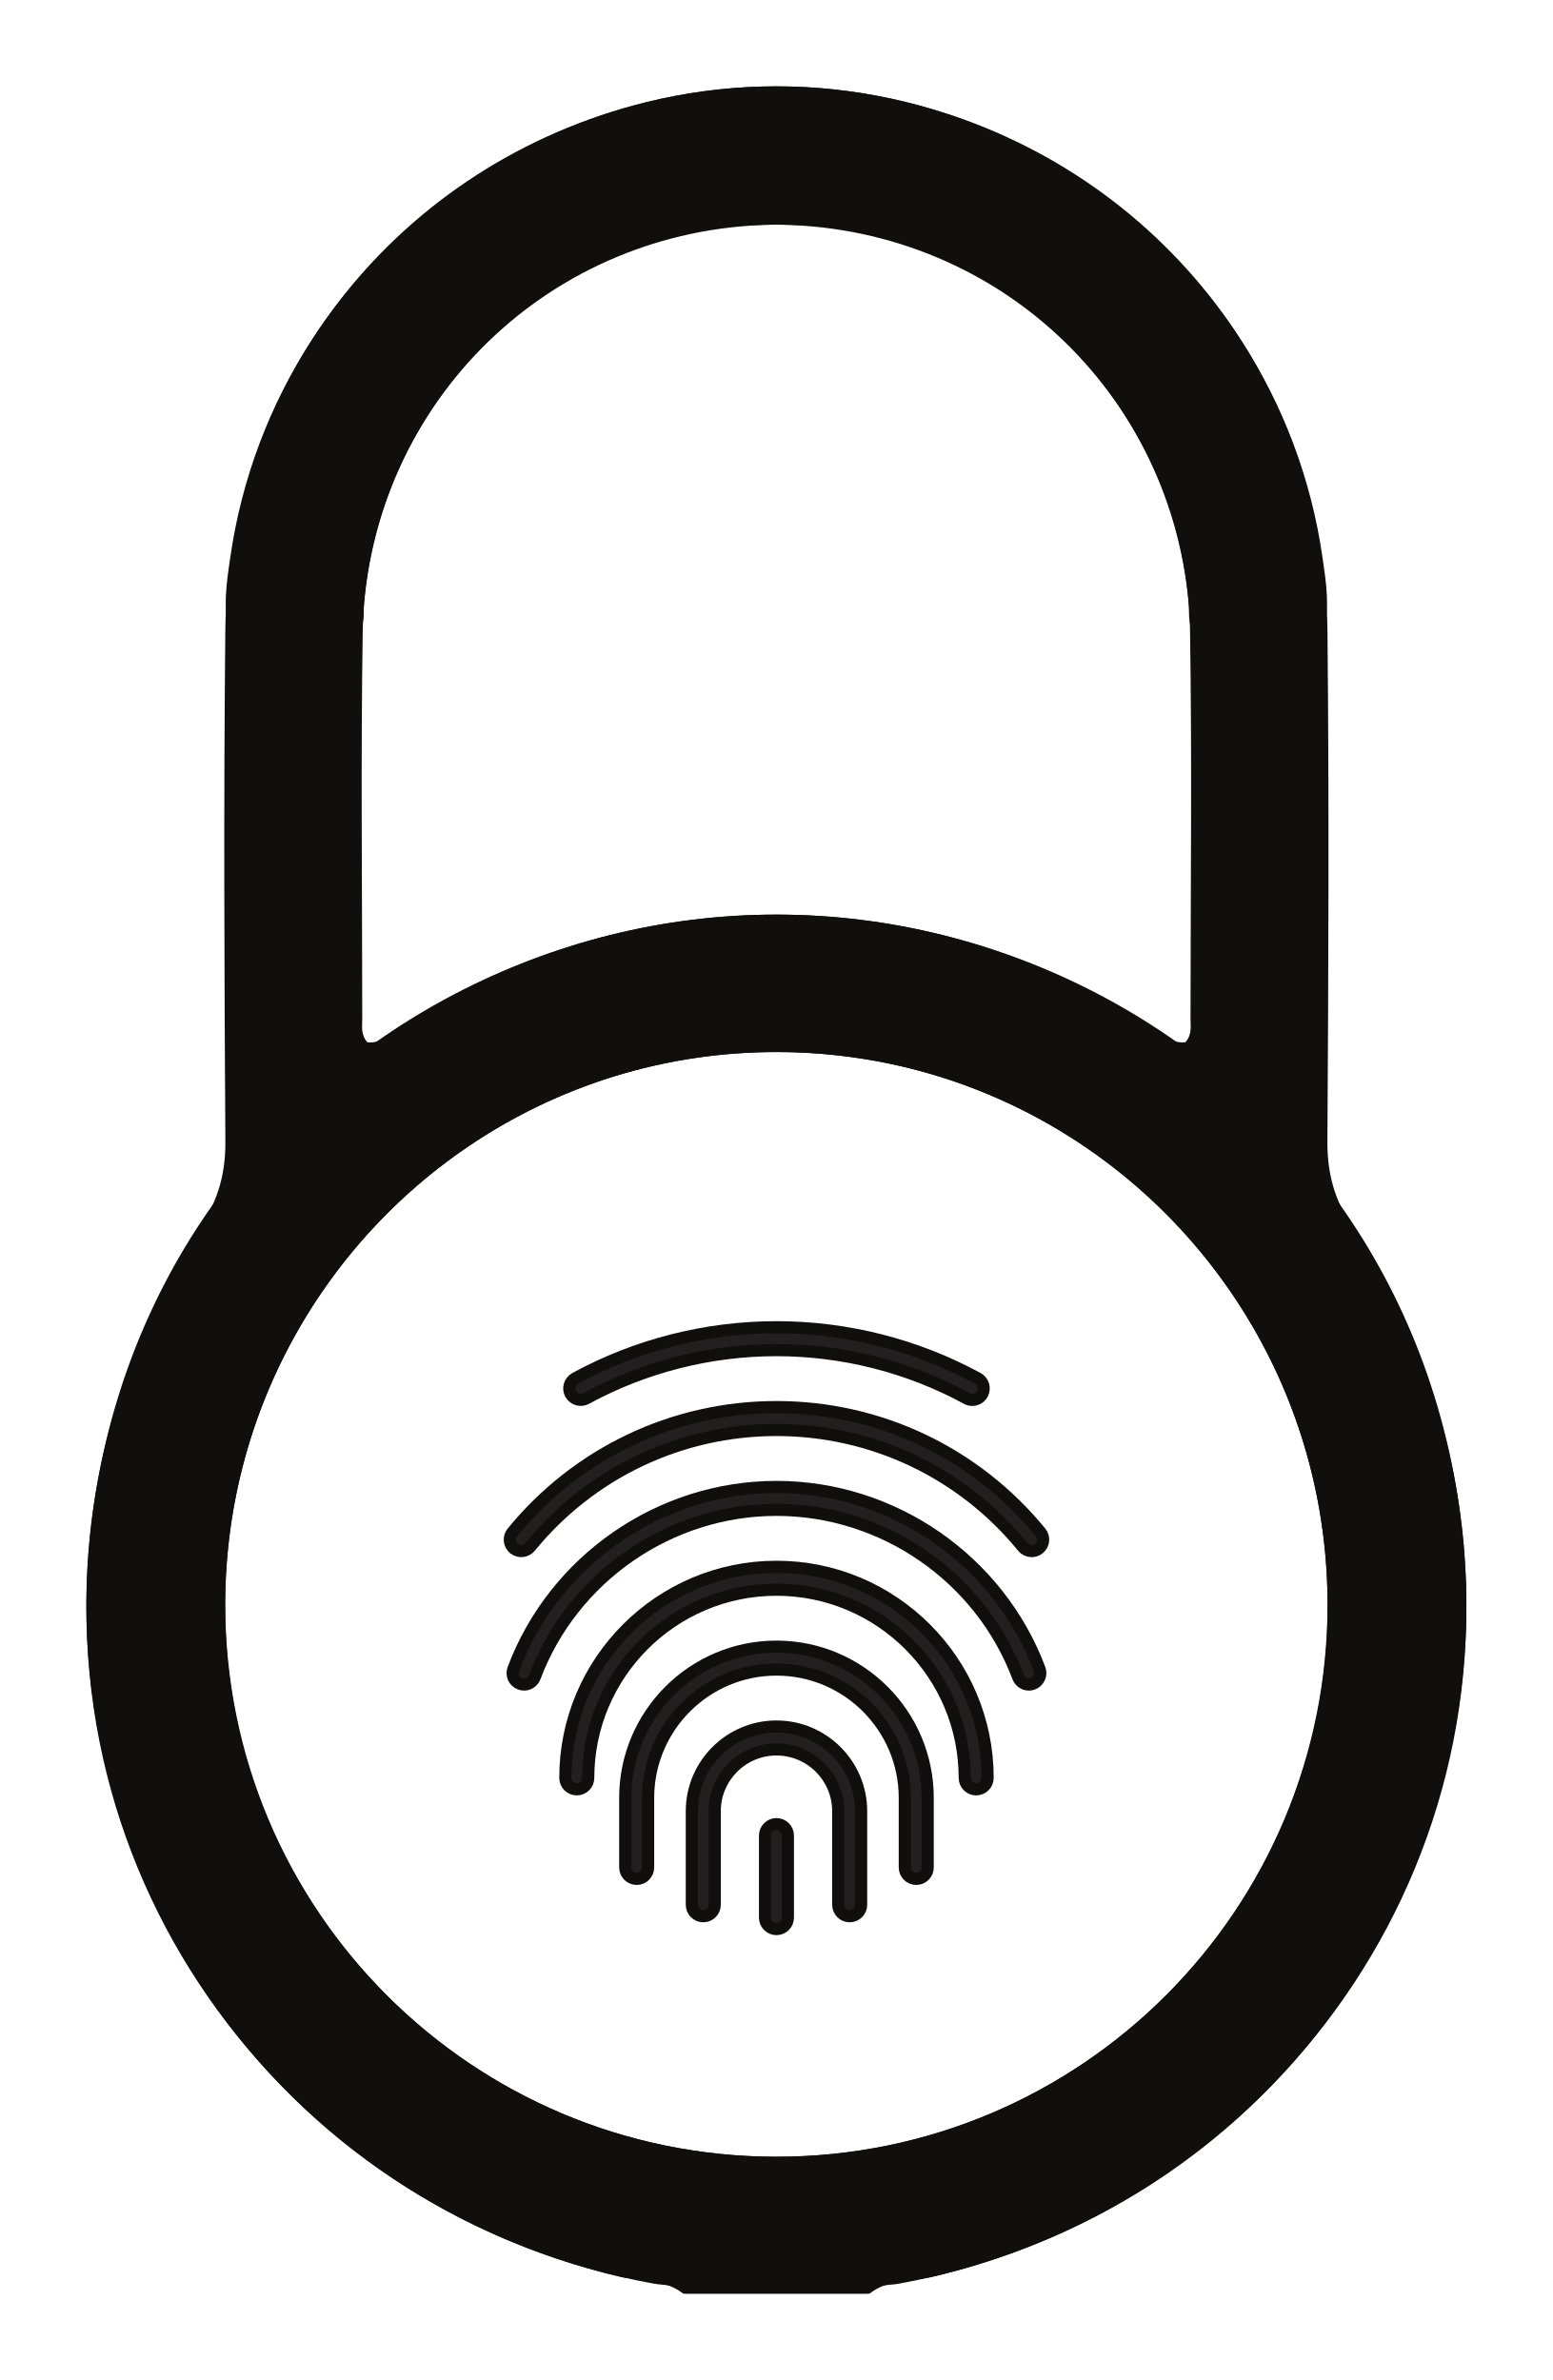
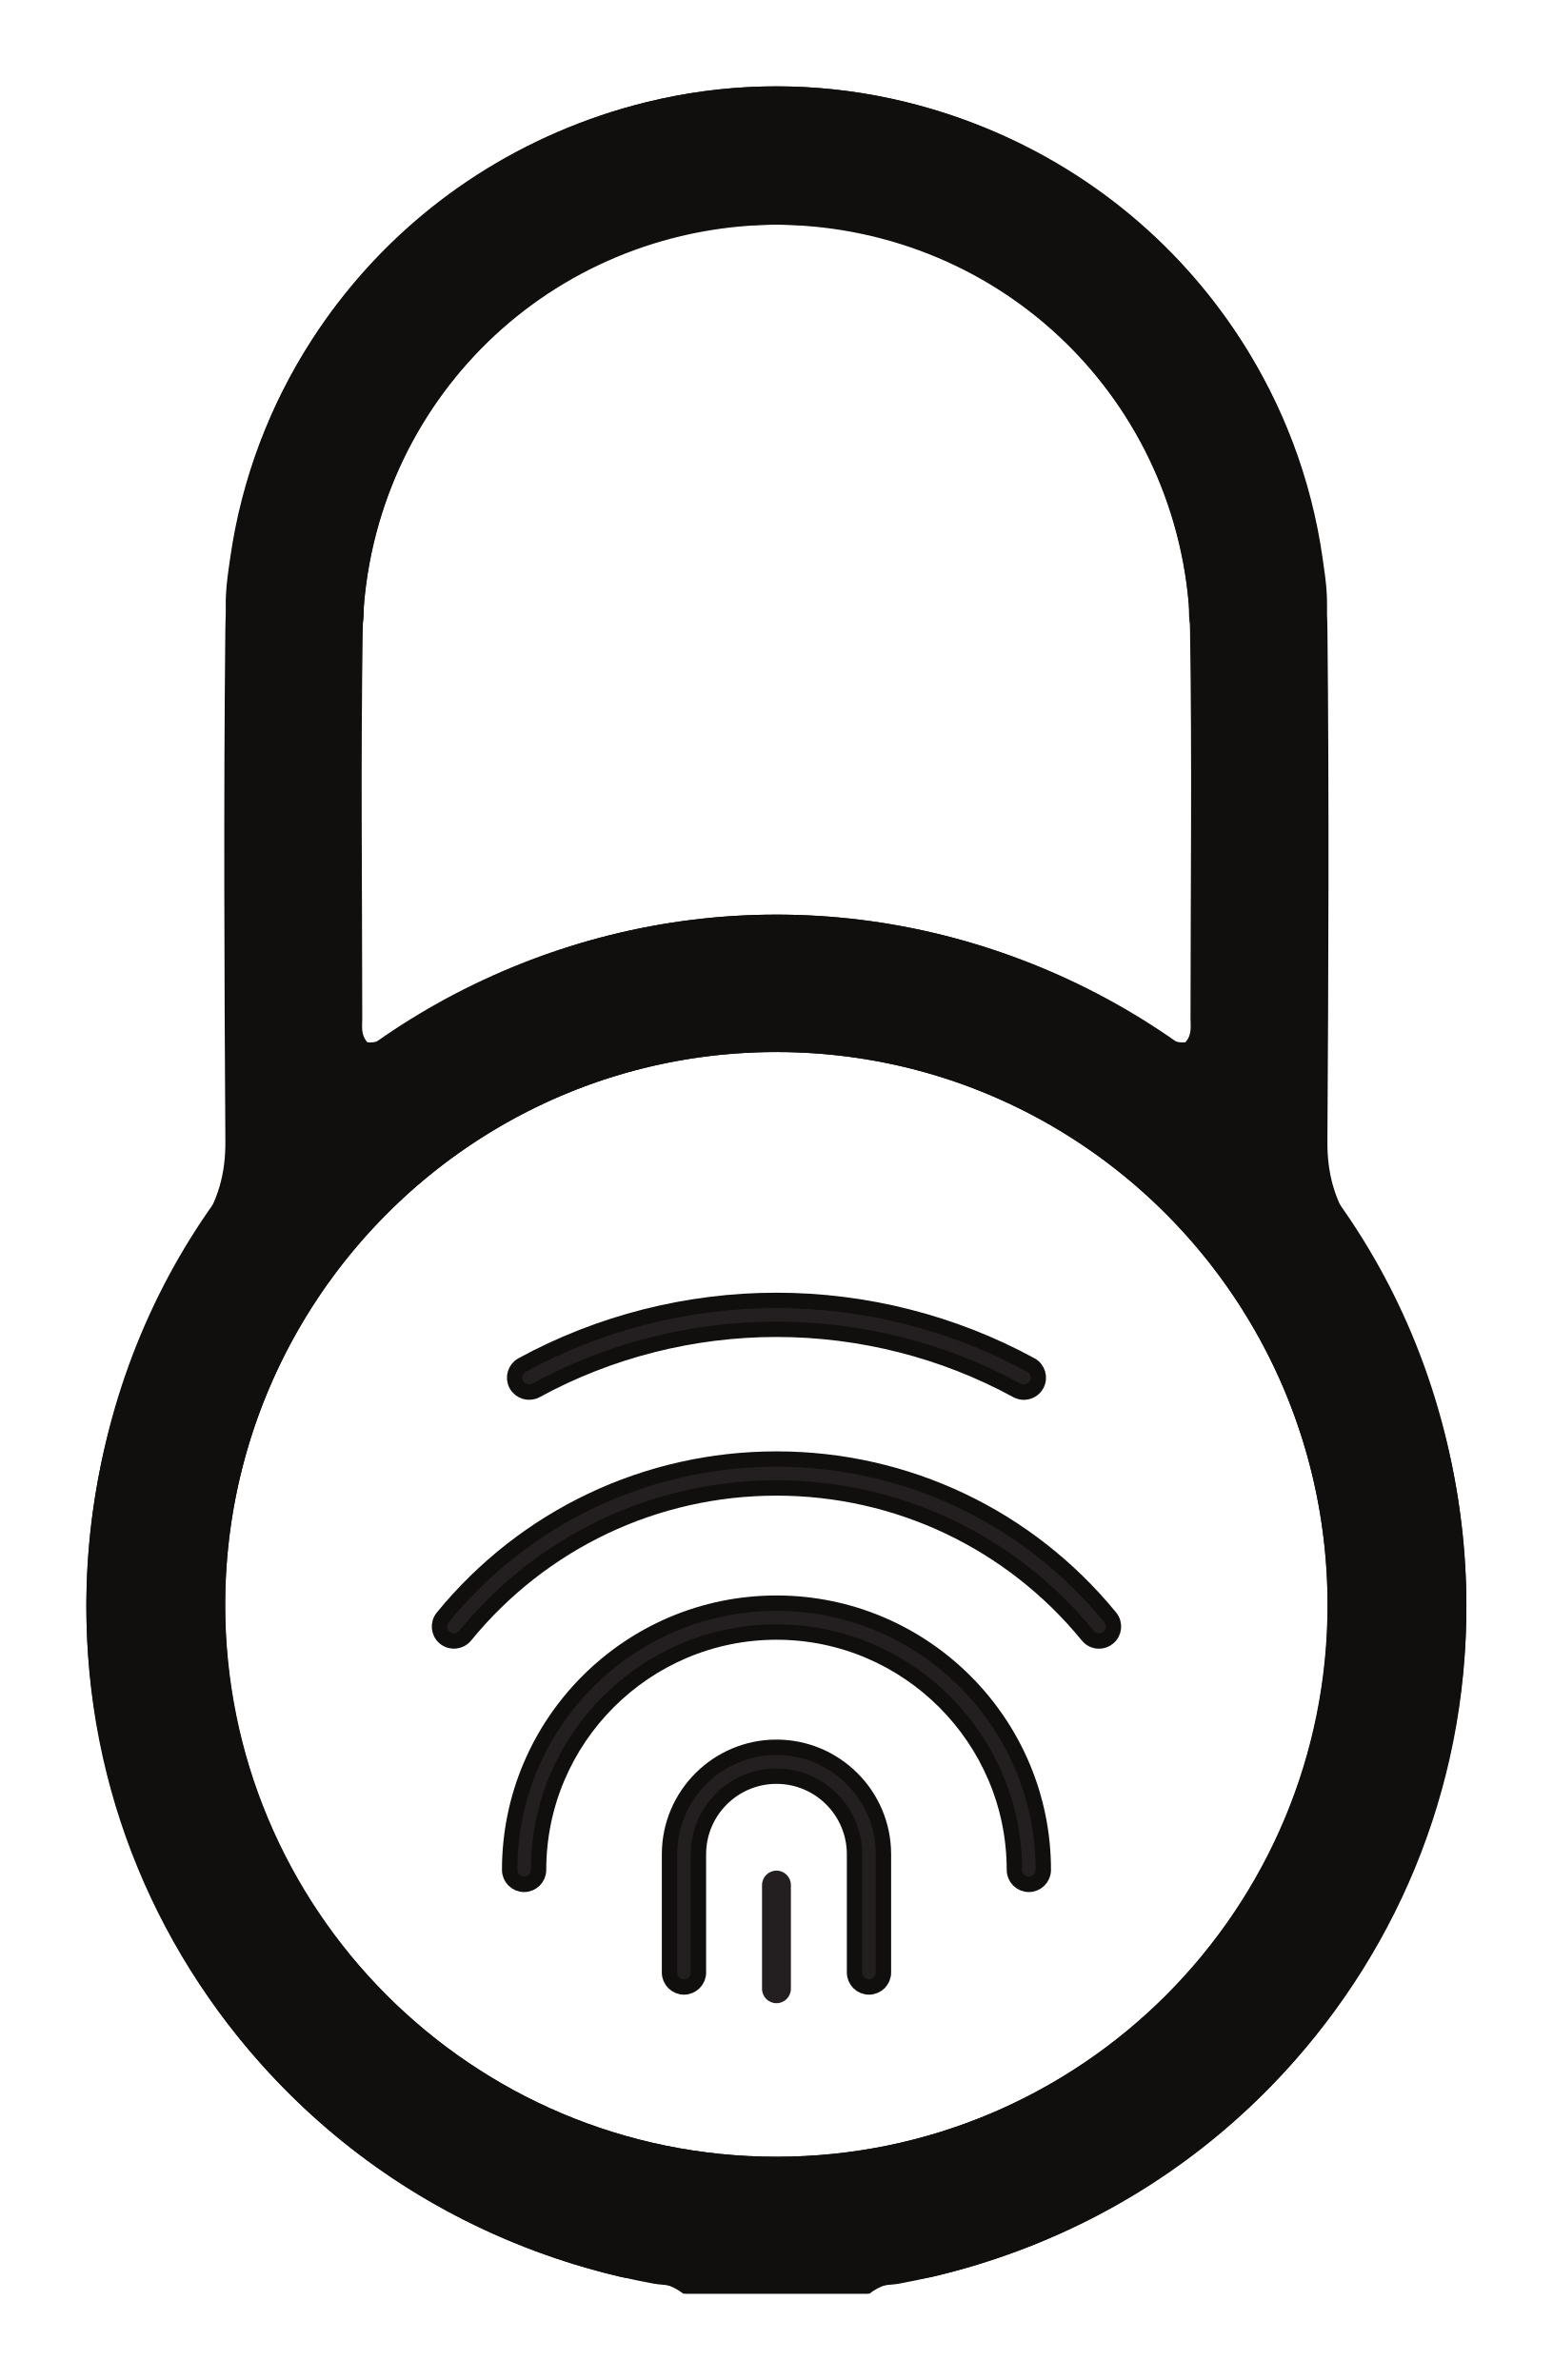
<svg xmlns="http://www.w3.org/2000/svg" width="17.979mm" height="27.563mm" viewBox="0 0 17.979 27.563" version="1.1" id="svg4913">
  <defs id="defs4907" />
  <g id="layer1" transform="translate(-117.2543,-158.4865)">
    <g id="g264" transform="matrix(0.3527778,0,0,-0.3527778,119.8625,177.0513)">
      <path d="M 0,0 C 0.026,10.024 8.19,18.146 18.184,18.088 28.19,18.031 36.225,9.876 36.185,-0.181 36.145,-10.125 28.037,-18.185 18.083,-18.178 8.067,-18.17 -0.025,-10.035 0,0 m 14.059,-22.343 c 0.356,-0.067 0.756,-0.003 1.032,-0.328 h 6.057 c 0.623,0.493 1.412,0.397 2.117,0.564 15.333,3.658 22.37,21.258 13.728,34.45 -0.585,0.894 -0.826,1.76 -0.818,2.813 0.035,5.578 0.058,11.159 0.002,16.739 C 36.093,40.209 30.449,47.271 22.376,49.268 12.095,51.809 1.662,44.795 0.163,34.313 0.045,33.489 -0.1,32.643 0.169,31.75 1.555,31.56 2.916,31.609 4.204,31.7 c 0.427,0.34 0.319,0.742 0.35,1.096 0.648,7.263 6.728,12.655 14.05,12.448 7.11,-0.201 12.949,-6.11 13.062,-13.305 0.067,-4.251 0.018,-8.503 0.016,-12.754 0,-0.254 0.054,-0.527 -0.168,-0.776 -0.516,-0.056 -0.835,0.358 -1.219,0.602 -13.811,8.778 -32.051,0.632 -34.57,-15.54 -1.972,-12.649 6.594,-23.664 18.334,-25.814" style="fill:#110f0d;fill-opacity:1;fill-rule:evenodd;stroke:none" id="path266" />
    </g>
    <g id="g268" transform="matrix(0.3527778,0,0,-0.3527778,126.2463,183.4642)">
      <path d="m 0,0 c -9.954,-0.007 -18.062,8.054 -18.102,17.997 -0.04,10.057 7.995,18.212 18.001,18.27 C 9.893,36.324 18.057,28.203 18.083,18.178 18.108,8.143 10.016,0.008 0,0 m 22.358,21.649 c -2.519,16.172 -20.759,24.318 -34.571,15.54 -0.383,-0.244 -0.702,-0.658 -1.218,-0.602 -0.222,0.249 -0.168,0.522 -0.168,0.776 -0.002,4.251 -0.051,8.504 0.016,12.754 0.113,7.195 5.952,13.104 13.062,13.305 7.322,0.207 13.402,-5.185 14.05,-12.447 0.03,-0.354 -0.078,-0.757 0.35,-1.097 1.288,-0.09 2.649,-0.14 4.035,0.05 0.269,0.893 0.124,1.739 0.006,2.563 -1.499,10.482 -11.932,17.496 -22.213,14.955 -8.074,-1.997 -13.718,-9.058 -13.801,-17.373 -0.056,-5.58 -0.033,-11.16 0.002,-16.739 0.008,-1.053 -0.234,-1.919 -0.818,-2.813 -8.642,-13.191 -1.605,-30.792 13.728,-34.45 0.704,-0.167 1.494,-0.071 2.116,-0.564 h 6.058 c 0.276,0.325 0.676,0.262 1.032,0.328 C 15.764,-2.015 24.33,9 22.358,21.649" style="fill:#110f0d;fill-opacity:1;fill-rule:evenodd;stroke:none" id="path270" />
    </g>
-     <g id="g272" transform="matrix(0.3527778,0,0,-0.3527778,126.2449,179.6122)">
+     <g id="g272" transform="matrix(0.4458307,0,0,-0.4458307,126.2449,180.1505)">
      <path d="m 0,0 c -0.207,0 -0.375,-0.168 -0.375,-0.375 v -2.694 c 0,-0.207 0.168,-0.375 0.375,-0.375 0.207,0 0.375,0.168 0.375,0.375 v 2.694 C 0.375,-0.167 0.207,0 0,0" style="fill:#231f20;fill-opacity:1;fill-rule:nonzero;stroke:none" id="path274" />
    </g>
-     <g id="g276" transform="matrix(0.3527778,0,0,-0.3527778,126.2449,179.6122)">
-       <path d="m 0,0 c -0.207,0 -0.375,-0.168 -0.375,-0.375 v -2.694 c 0,-0.207 0.168,-0.375 0.375,-0.375 0.207,0 0.375,0.168 0.375,0.375 v 2.694 C 0.375,-0.167 0.207,0 0,0 Z" style="fill:none;stroke:#110f0e;stroke-width:0.4;stroke-linecap:butt;stroke-linejoin:miter;stroke-miterlimit:10;stroke-dasharray:none;stroke-opacity:1" id="path278" />
-     </g>
-     <g id="g280" transform="matrix(0.3527778,0,0,-0.3527778,126.2449,178.4819)">
+     <g id="g280" transform="matrix(0.4458307,0,0,-0.4458307,126.2449,178.722)">
      <path d="m 0,0 c -1.531,0 -2.777,-1.246 -2.777,-2.778 v -3.073 c 0,-0.207 0.168,-0.375 0.375,-0.375 0.207,0 0.375,0.168 0.375,0.375 v 3.073 c 0,1.118 0.909,2.028 2.027,2.028 1.119,0 2.028,-0.91 2.028,-2.028 v -3.073 c 0,-0.207 0.168,-0.375 0.375,-0.375 0.207,0 0.375,0.168 0.375,0.375 v 3.073 C 2.778,-1.246 1.532,0 0,0" style="fill:#231f20;fill-opacity:1;fill-rule:nonzero;stroke:none" id="path282" />
    </g>
-     <g id="g284" transform="matrix(0.3527778,0,0,-0.3527778,126.2449,178.4819)">
+     <g id="g284" transform="matrix(0.4458307,0,0,-0.4458307,126.2449,178.722)">
      <path d="m 0,0 c -1.531,0 -2.777,-1.246 -2.777,-2.778 v -3.073 c 0,-0.207 0.168,-0.375 0.375,-0.375 0.207,0 0.375,0.168 0.375,0.375 v 3.073 c 0,1.118 0.909,2.028 2.027,2.028 1.119,0 2.028,-0.91 2.028,-2.028 v -3.073 c 0,-0.207 0.168,-0.375 0.375,-0.375 0.207,0 0.375,0.168 0.375,0.375 v 3.073 C 2.778,-1.246 1.532,0 0,0 Z" style="fill:none;stroke:#110f0e;stroke-width:0.4;stroke-linecap:butt;stroke-linejoin:miter;stroke-miterlimit:10;stroke-dasharray:none;stroke-opacity:1" id="path286" />
    </g>
-     <g id="g288" transform="matrix(0.3527778,0,0,-0.3527778,126.2449,177.5569)">
-       <path d="m 0,0 c -2.736,0 -4.963,-2.226 -4.963,-4.963 v -2.284 c 0,-0.207 0.168,-0.375 0.375,-0.375 0.207,0 0.375,0.168 0.375,0.375 v 2.284 c 0,2.323 1.891,4.213 4.213,4.213 2.323,0 4.213,-1.89 4.213,-4.213 v -2.284 c 0,-0.207 0.168,-0.375 0.375,-0.375 0.207,0 0.375,0.168 0.375,0.375 v 2.284 C 4.963,-2.227 2.737,0 0,0" style="fill:#231f20;fill-opacity:1;fill-rule:nonzero;stroke:none" id="path290" />
-     </g>
-     <g id="g292" transform="matrix(0.3527778,0,0,-0.3527778,126.2449,177.5569)">
-       <path d="m 0,0 c -2.736,0 -4.963,-2.226 -4.963,-4.963 v -2.284 c 0,-0.207 0.168,-0.375 0.375,-0.375 0.207,0 0.375,0.168 0.375,0.375 v 2.284 c 0,2.323 1.891,4.213 4.213,4.213 2.323,0 4.213,-1.89 4.213,-4.213 v -2.284 c 0,-0.207 0.168,-0.375 0.375,-0.375 0.207,0 0.375,0.168 0.375,0.375 v 2.284 C 4.963,-2.227 2.737,0 0,0 Z" style="fill:none;stroke:#110f0e;stroke-width:0.4;stroke-linecap:butt;stroke-linejoin:miter;stroke-miterlimit:10;stroke-dasharray:none;stroke-opacity:1" id="path294" />
-     </g>
-     <g id="g296" transform="matrix(0.3527778,0,0,-0.3527778,126.2449,176.6321)">
+     <g id="g296" transform="matrix(0.4458307,0,0,-0.4458307,126.2449,177.053)">
      <path d="m 0,0 c -3.82,0 -6.929,-3.108 -6.929,-6.929 0,-0.207 0.168,-0.375 0.375,-0.375 0.207,0 0.375,0.168 0.375,0.375 0,3.407 2.772,6.179 6.179,6.179 3.407,0 6.18,-2.772 6.18,-6.179 0,-0.207 0.168,-0.375 0.375,-0.375 0.207,0 0.375,0.168 0.375,0.375 C 6.93,-3.108 3.821,0 0,0" style="fill:#231f20;fill-opacity:1;fill-rule:nonzero;stroke:none" id="path298" />
    </g>
-     <g id="g300" transform="matrix(0.3527778,0,0,-0.3527778,126.2449,176.6321)">
+     <g id="g300" transform="matrix(0.4458307,0,0,-0.4458307,126.2449,177.053)">
      <path d="m 0,0 c -3.82,0 -6.929,-3.108 -6.929,-6.929 0,-0.207 0.168,-0.375 0.375,-0.375 0.207,0 0.375,0.168 0.375,0.375 0,3.407 2.772,6.179 6.179,6.179 3.407,0 6.18,-2.772 6.18,-6.179 0,-0.207 0.168,-0.375 0.375,-0.375 0.207,0 0.375,0.168 0.375,0.375 C 6.93,-3.108 3.821,0 0,0 Z" style="fill:none;stroke:#110f0e;stroke-width:0.4;stroke-linecap:butt;stroke-linejoin:miter;stroke-miterlimit:10;stroke-dasharray:none;stroke-opacity:1" id="path302" />
    </g>
-     <g id="g304" transform="matrix(0.3527778,0,0,-0.3527778,126.2449,175.7072)">
-       <path d="m 0,0 c -3.82,0 -7.291,-2.402 -8.635,-5.978 -0.073,-0.194 0.025,-0.41 0.219,-0.483 0.193,-0.073 0.41,0.025 0.482,0.219 1.236,3.285 4.424,5.492 7.934,5.492 3.511,0 6.698,-2.207 7.934,-5.492 0.056,-0.15 0.199,-0.243 0.351,-0.243 0.043,0 0.088,0.007 0.131,0.024 0.194,0.073 0.292,0.289 0.22,0.483 C 7.291,-2.402 3.821,0 0,0" style="fill:#231f20;fill-opacity:1;fill-rule:nonzero;stroke:none" id="path306" />
-     </g>
-     <g id="g308" transform="matrix(0.3527778,0,0,-0.3527778,126.2449,175.7072)">
-       <path d="m 0,0 c -3.82,0 -7.291,-2.402 -8.635,-5.978 -0.073,-0.194 0.025,-0.41 0.219,-0.483 0.193,-0.073 0.41,0.025 0.482,0.219 1.236,3.285 4.424,5.492 7.934,5.492 3.511,0 6.698,-2.207 7.934,-5.492 0.056,-0.15 0.199,-0.243 0.351,-0.243 0.043,0 0.088,0.007 0.131,0.024 0.194,0.073 0.292,0.289 0.22,0.483 C 7.291,-2.402 3.821,0 0,0 Z" style="fill:none;stroke:#110f0e;stroke-width:0.4;stroke-linecap:butt;stroke-linejoin:miter;stroke-miterlimit:10;stroke-dasharray:none;stroke-opacity:1" id="path310" />
-     </g>
-     <g id="g312" transform="matrix(0.3527778,0,0,-0.3527778,123.3923,176.4009)">
+     <g id="g312" transform="matrix(0.4458307,0,0,-0.4458307,122.6399,177.4296)">
      <path d="m 0,0 c 1.993,2.439 4.94,3.838 8.086,3.838 3.146,0 6.094,-1.399 8.087,-3.838 0.074,-0.091 0.181,-0.138 0.29,-0.138 0.084,0 0.168,0.028 0.237,0.085 0.161,0.131 0.185,0.367 0.054,0.528 C 14.617,3.089 11.458,4.588 8.086,4.588 4.714,4.588 1.555,3.089 -0.581,0.475 -0.712,0.314 -0.688,0.078 -0.528,-0.053 -0.367,-0.184 -0.131,-0.16 0,0" style="fill:#231f20;fill-opacity:1;fill-rule:nonzero;stroke:none" id="path314" />
    </g>
-     <g id="g316" transform="matrix(0.3527778,0,0,-0.3527778,123.3923,176.4009)">
+     <g id="g316" transform="matrix(0.4458307,0,0,-0.4458307,122.6399,177.4296)">
      <path d="m 0,0 c 1.993,2.439 4.94,3.838 8.086,3.838 3.146,0 6.094,-1.399 8.087,-3.838 0.074,-0.091 0.181,-0.138 0.29,-0.138 0.084,0 0.168,0.028 0.237,0.085 0.161,0.131 0.185,0.367 0.054,0.528 C 14.617,3.089 11.458,4.588 8.086,4.588 4.714,4.588 1.555,3.089 -0.581,0.475 -0.712,0.314 -0.688,0.078 -0.528,-0.053 -0.367,-0.184 -0.131,-0.16 0,0 Z" style="fill:none;stroke:#110f0e;stroke-width:0.4;stroke-linecap:butt;stroke-linejoin:miter;stroke-miterlimit:10;stroke-dasharray:none;stroke-opacity:1" id="path318" />
    </g>
-     <g id="g320" transform="matrix(0.3527778,0,0,-0.3527778,124.0417,174.682)">
+     <g id="g320" transform="matrix(0.4458307,0,0,-0.4458307,123.4606,174.5885)">
      <path d="m 0,0 c 1.902,1.038 4.062,1.587 6.245,1.587 2.184,0 4.343,-0.549 6.246,-1.587 0.057,-0.031 0.118,-0.046 0.179,-0.046 0.133,0 0.262,0.07 0.33,0.195 0.1,0.182 0.032,0.41 -0.149,0.509 C 10.838,1.756 8.554,2.337 6.245,2.337 3.938,2.337 1.653,1.756 -0.359,0.659 -0.541,0.559 -0.608,0.332 -0.509,0.15 -0.409,-0.032 -0.182,-0.099 0,0" style="fill:#231f20;fill-opacity:1;fill-rule:nonzero;stroke:none" id="path322" />
    </g>
-     <g id="g324" transform="matrix(0.3527778,0,0,-0.3527778,124.0417,174.682)">
+     <g id="g324" transform="matrix(0.4458307,0,0,-0.4458307,123.4606,174.5885)">
      <path d="m 0,0 c 1.902,1.038 4.062,1.587 6.245,1.587 2.184,0 4.343,-0.549 6.246,-1.587 0.057,-0.031 0.118,-0.046 0.179,-0.046 0.133,0 0.262,0.07 0.33,0.195 0.1,0.182 0.032,0.41 -0.149,0.509 C 10.838,1.756 8.554,2.337 6.245,2.337 3.938,2.337 1.653,1.756 -0.359,0.659 -0.541,0.559 -0.608,0.332 -0.509,0.15 -0.409,-0.032 -0.182,-0.099 0,0 Z" style="fill:none;stroke:#110f0e;stroke-width:0.4;stroke-linecap:butt;stroke-linejoin:miter;stroke-miterlimit:10;stroke-dasharray:none;stroke-opacity:1" id="path326" />
    </g>
  </g>
</svg>
